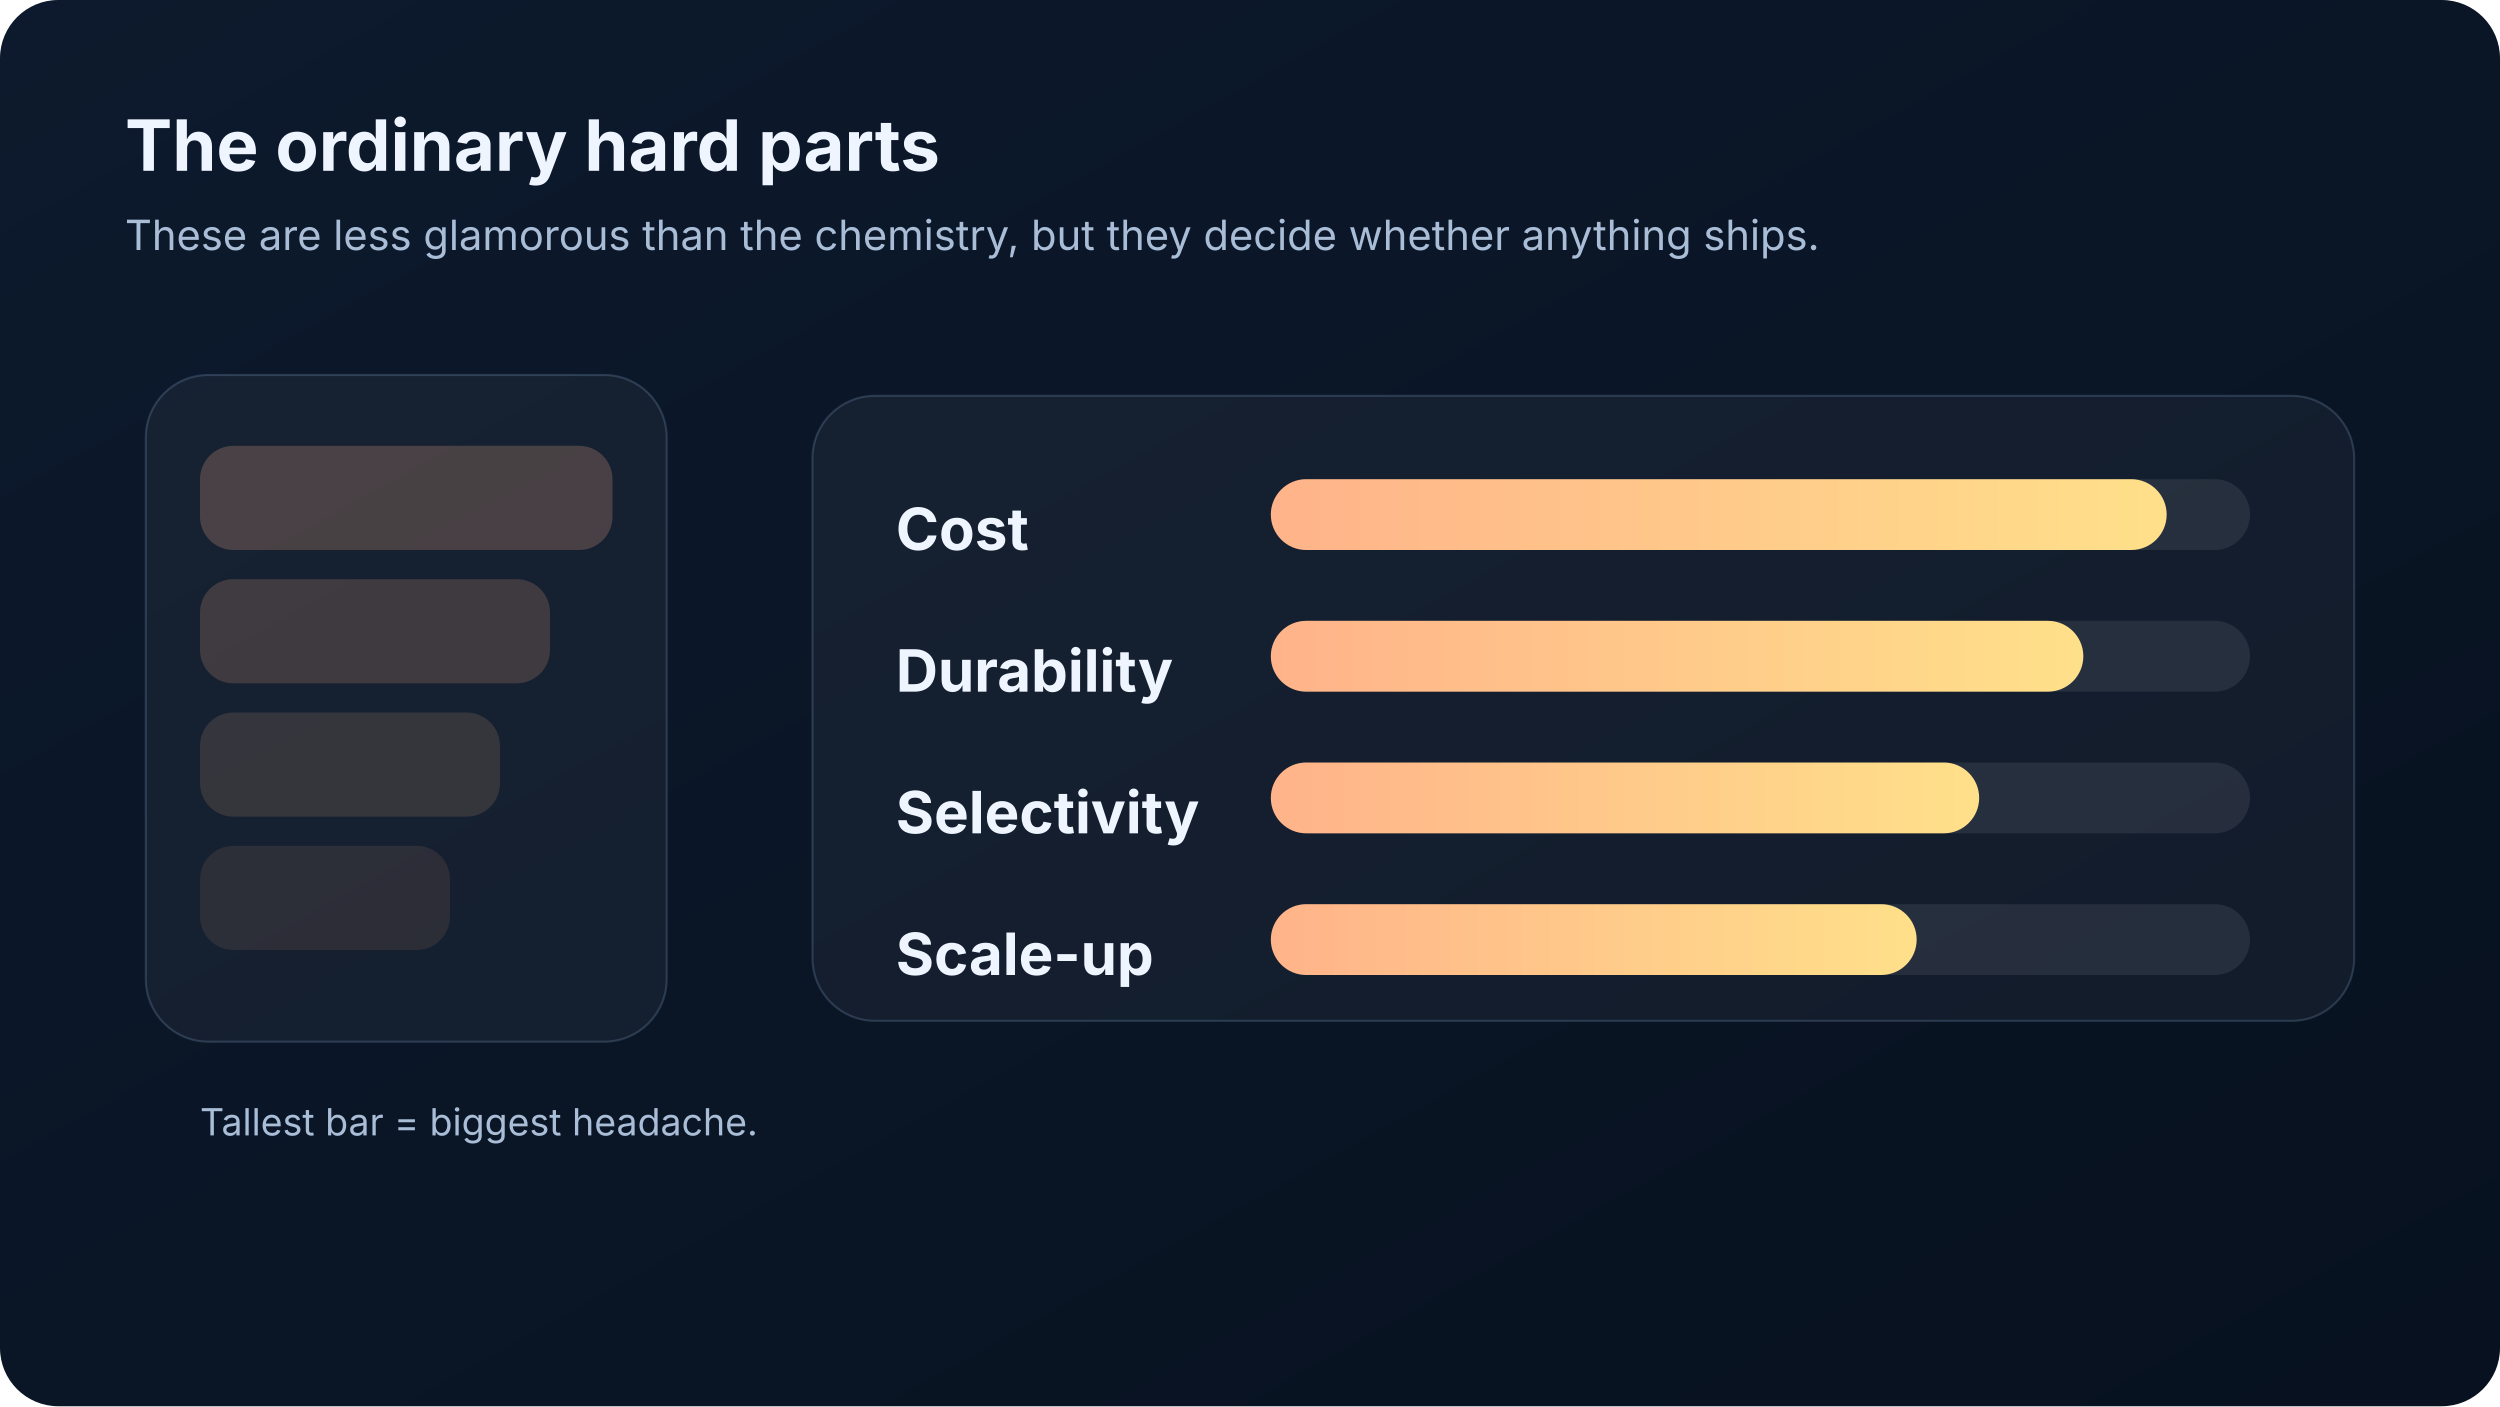
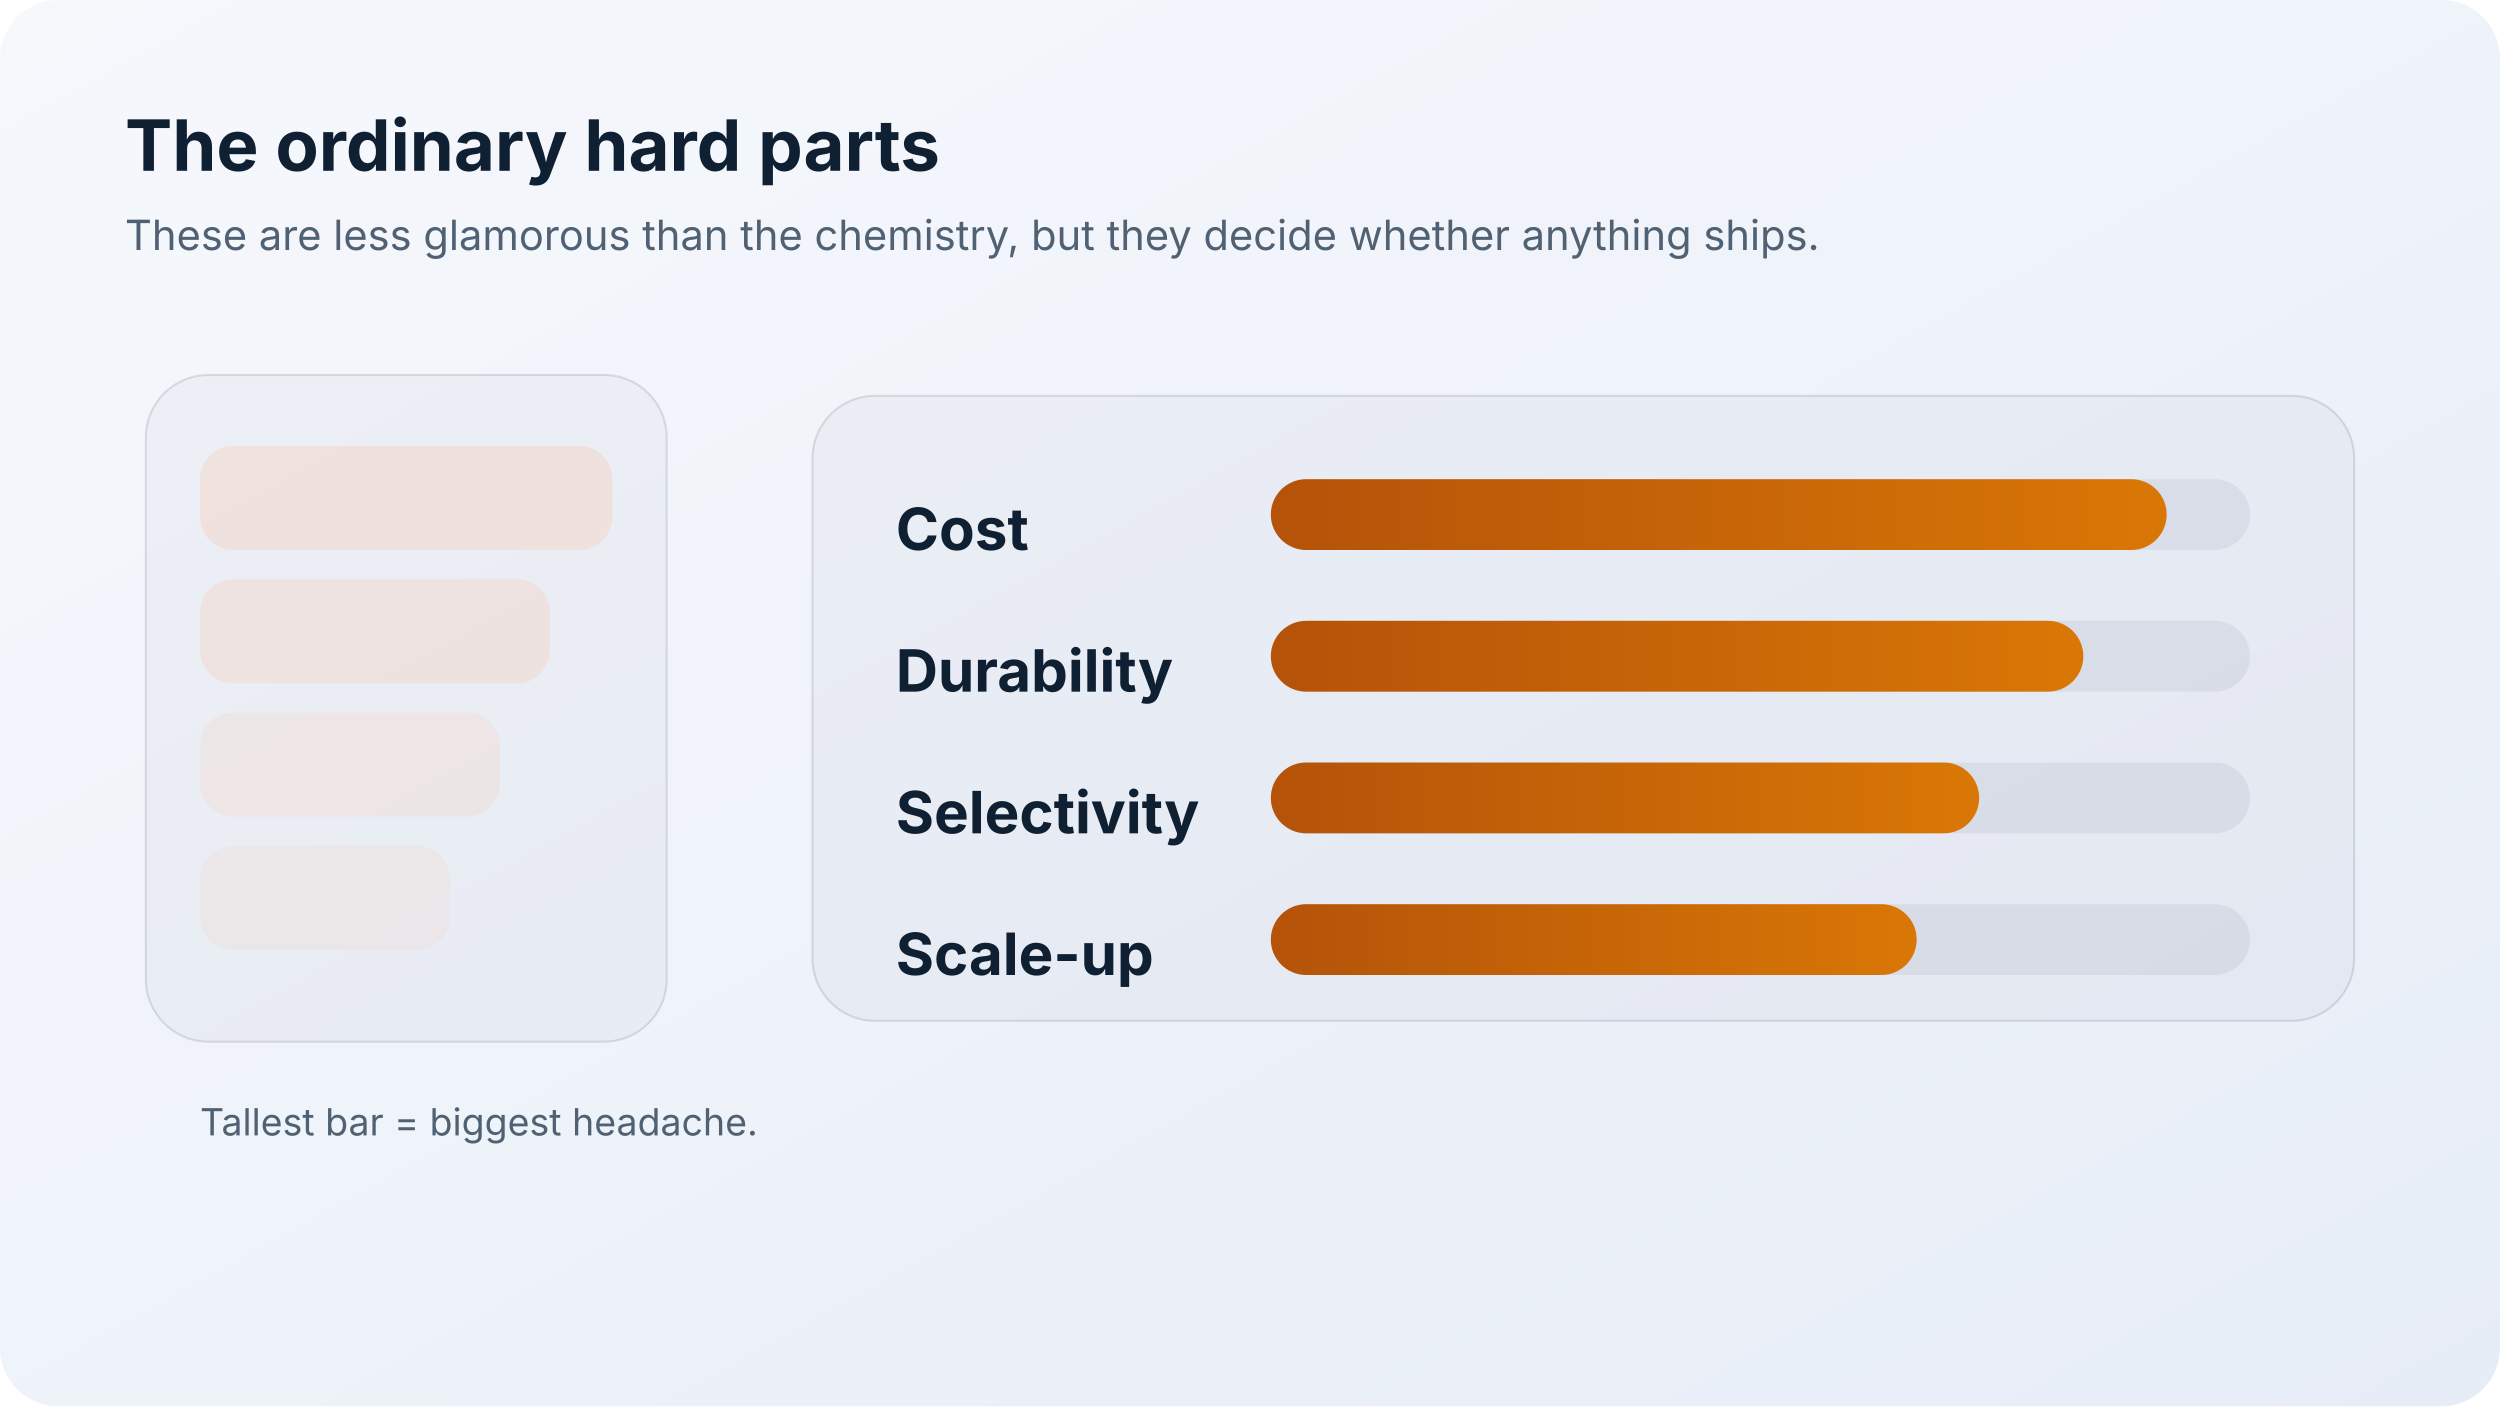
<svg xmlns="http://www.w3.org/2000/svg" viewBox="0 0 1200 675" role="img" aria-labelledby="title desc">
  <defs>
    <linearGradient id="bg" x1="0" x2="1" y1="0" y2="1">
-       <stop offset="0%" stop-color="#0d1a2d" />
-       <stop offset="100%" stop-color="#07111f" />
+       <stop offset="0%" stop-color="#f6f8fc" />
+       <stop offset="100%" stop-color="#e7edf7" />
    </linearGradient>
    <linearGradient id="accent" x1="0" x2="1">
-       <stop offset="0%" stop-color="#ffb38a" />
-       <stop offset="100%" stop-color="#ffe08a" />
+       <stop offset="0%" stop-color="#b45309" />
+       <stop offset="100%" stop-color="#d97706" />
    </linearGradient>
  </defs>
  <rect width="1200" height="675" rx="28" fill="url(#bg)" />
-   <text x="60" y="82" fill="#eef5ff" font-family="Inter, system-ui, sans-serif" font-size="34" font-weight="700">The ordinary hard parts</text>
-   <text x="60" y="120" fill="#a9bdd7" font-family="Inter, system-ui, sans-serif" font-size="20">These are less glamorous than the chemistry, but they decide whether anything ships.</text>
+   <text x="60" y="82" fill="#102033" font-family="Inter, system-ui, sans-serif" font-size="34" font-weight="700">The ordinary hard parts</text>
+   <text x="60" y="120" fill="#506174" font-family="Inter, system-ui, sans-serif" font-size="20">These are less glamorous than the chemistry, but they decide whether anything ships.</text>
  <g transform="translate(70,180)">
-     <rect x="0" y="0" width="250" height="320" rx="30" fill="rgba(255,255,255,0.04)" stroke="rgba(173,213,255,0.18)" />
+     <rect x="0" y="0" width="250" height="320" rx="30" fill="rgba(15,23,42,0.03)" stroke="rgba(15,23,42,0.12)" />
    <rect x="26" y="34" width="198" height="50" rx="16" fill="rgba(255,179,138,0.22)" />
    <rect x="26" y="98" width="168" height="50" rx="16" fill="rgba(255,179,138,0.18)" />
    <rect x="26" y="162" width="144" height="50" rx="16" fill="rgba(255,179,138,0.14)" />
    <rect x="26" y="226" width="120" height="50" rx="16" fill="rgba(255,179,138,0.1)" />
-     <text x="26" y="365" fill="#a9bdd7" font-family="Inter, system-ui, sans-serif" font-size="18">Tallest bar = biggest headache.</text>
+     <text x="26" y="365" fill="#506174" font-family="Inter, system-ui, sans-serif" font-size="18">Tallest bar = biggest headache.</text>
  </g>
  <g transform="translate(390,190)">
-     <rect width="740" height="300" rx="30" fill="rgba(255,255,255,0.04)" stroke="rgba(173,213,255,0.18)" />
-     <g font-family="Inter, system-ui, sans-serif" font-size="28" font-weight="700" fill="#eef5ff">
+     <rect width="740" height="300" rx="30" fill="rgba(15,23,42,0.03)" stroke="rgba(15,23,42,0.12)" />
+     <g font-family="Inter, system-ui, sans-serif" font-size="28" font-weight="700" fill="#102033">
      <text x="40" y="74">Cost</text>
      <text x="40" y="142">Durability</text>
      <text x="40" y="210">Selectivity</text>
      <text x="40" y="278">Scale-up</text>
    </g>
    <g>
-       <rect x="220" y="40" width="470" height="34" rx="17" fill="rgba(255,255,255,0.08)" />
+       <rect x="220" y="40" width="470" height="34" rx="17" fill="rgba(15,23,42,0.06)" />
      <rect x="220" y="40" width="430" height="34" rx="17" fill="url(#accent)" />
-       <rect x="220" y="108" width="470" height="34" rx="17" fill="rgba(255,255,255,0.08)" />
+       <rect x="220" y="108" width="470" height="34" rx="17" fill="rgba(15,23,42,0.06)" />
      <rect x="220" y="108" width="390" height="34" rx="17" fill="url(#accent)" />
-       <rect x="220" y="176" width="470" height="34" rx="17" fill="rgba(255,255,255,0.08)" />
+       <rect x="220" y="176" width="470" height="34" rx="17" fill="rgba(15,23,42,0.06)" />
      <rect x="220" y="176" width="340" height="34" rx="17" fill="url(#accent)" />
-       <rect x="220" y="244" width="470" height="34" rx="17" fill="rgba(255,255,255,0.08)" />
+       <rect x="220" y="244" width="470" height="34" rx="17" fill="rgba(15,23,42,0.06)" />
      <rect x="220" y="244" width="310" height="34" rx="17" fill="url(#accent)" />
    </g>
  </g>
</svg>
